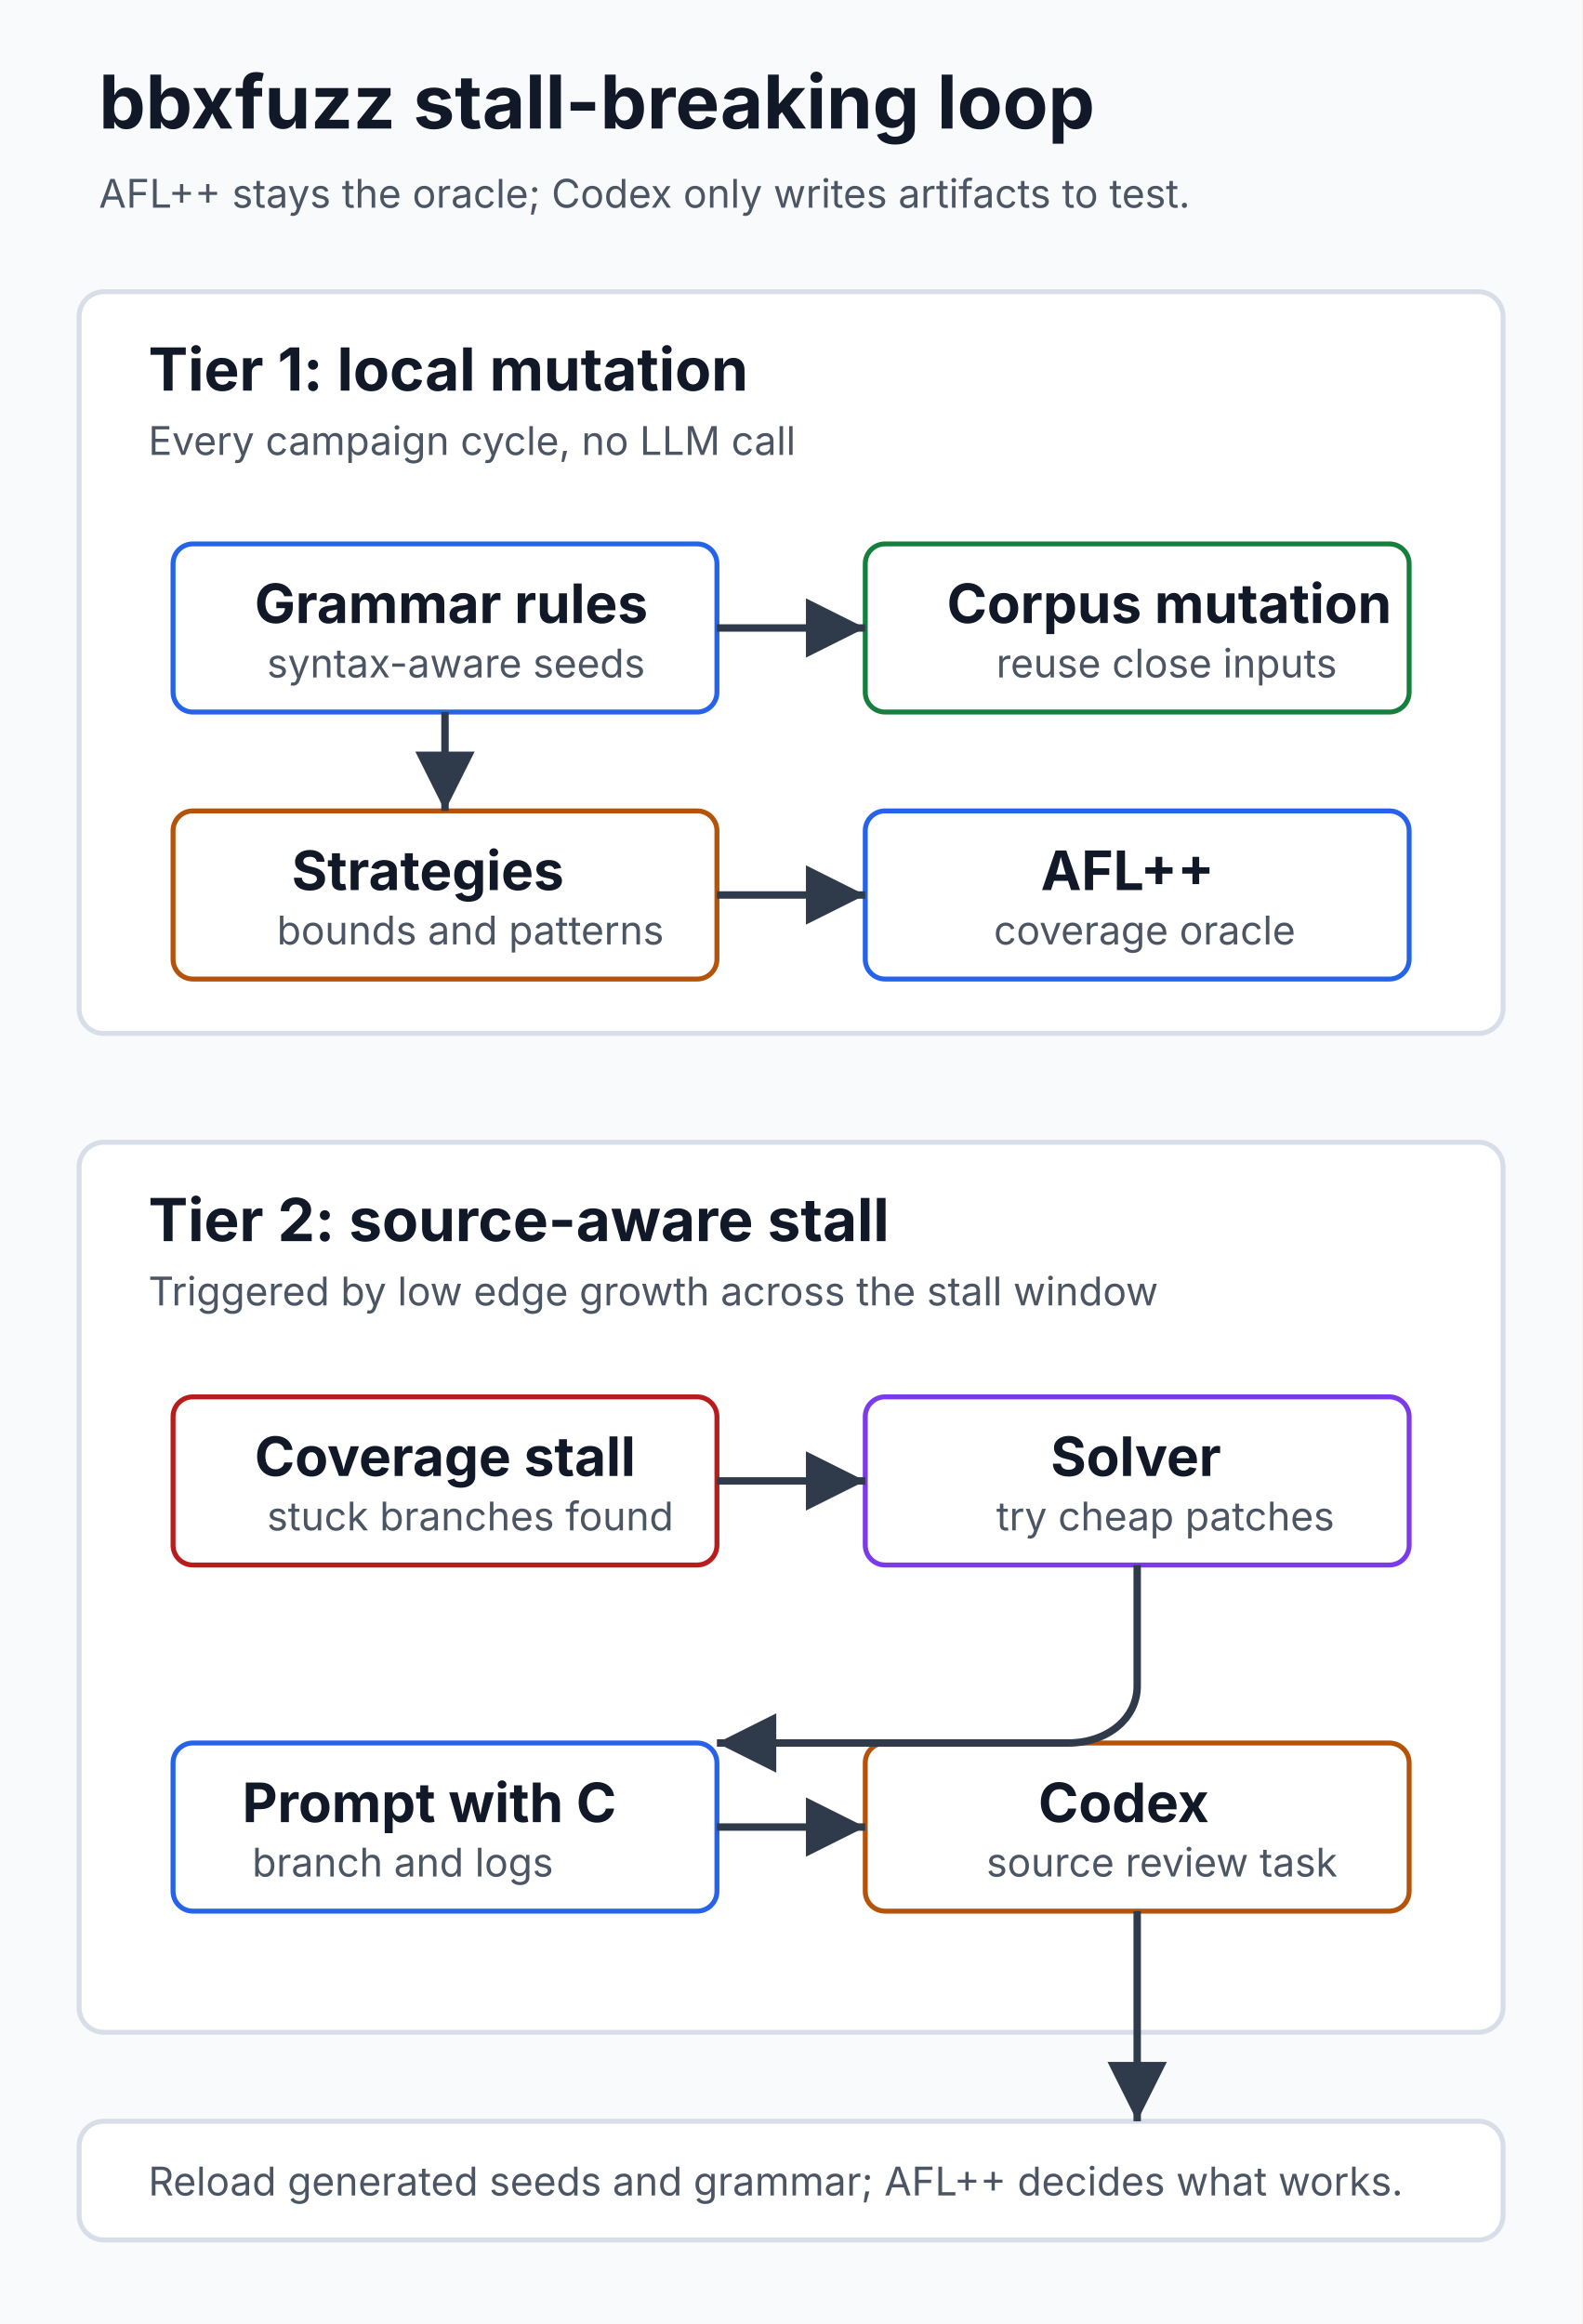
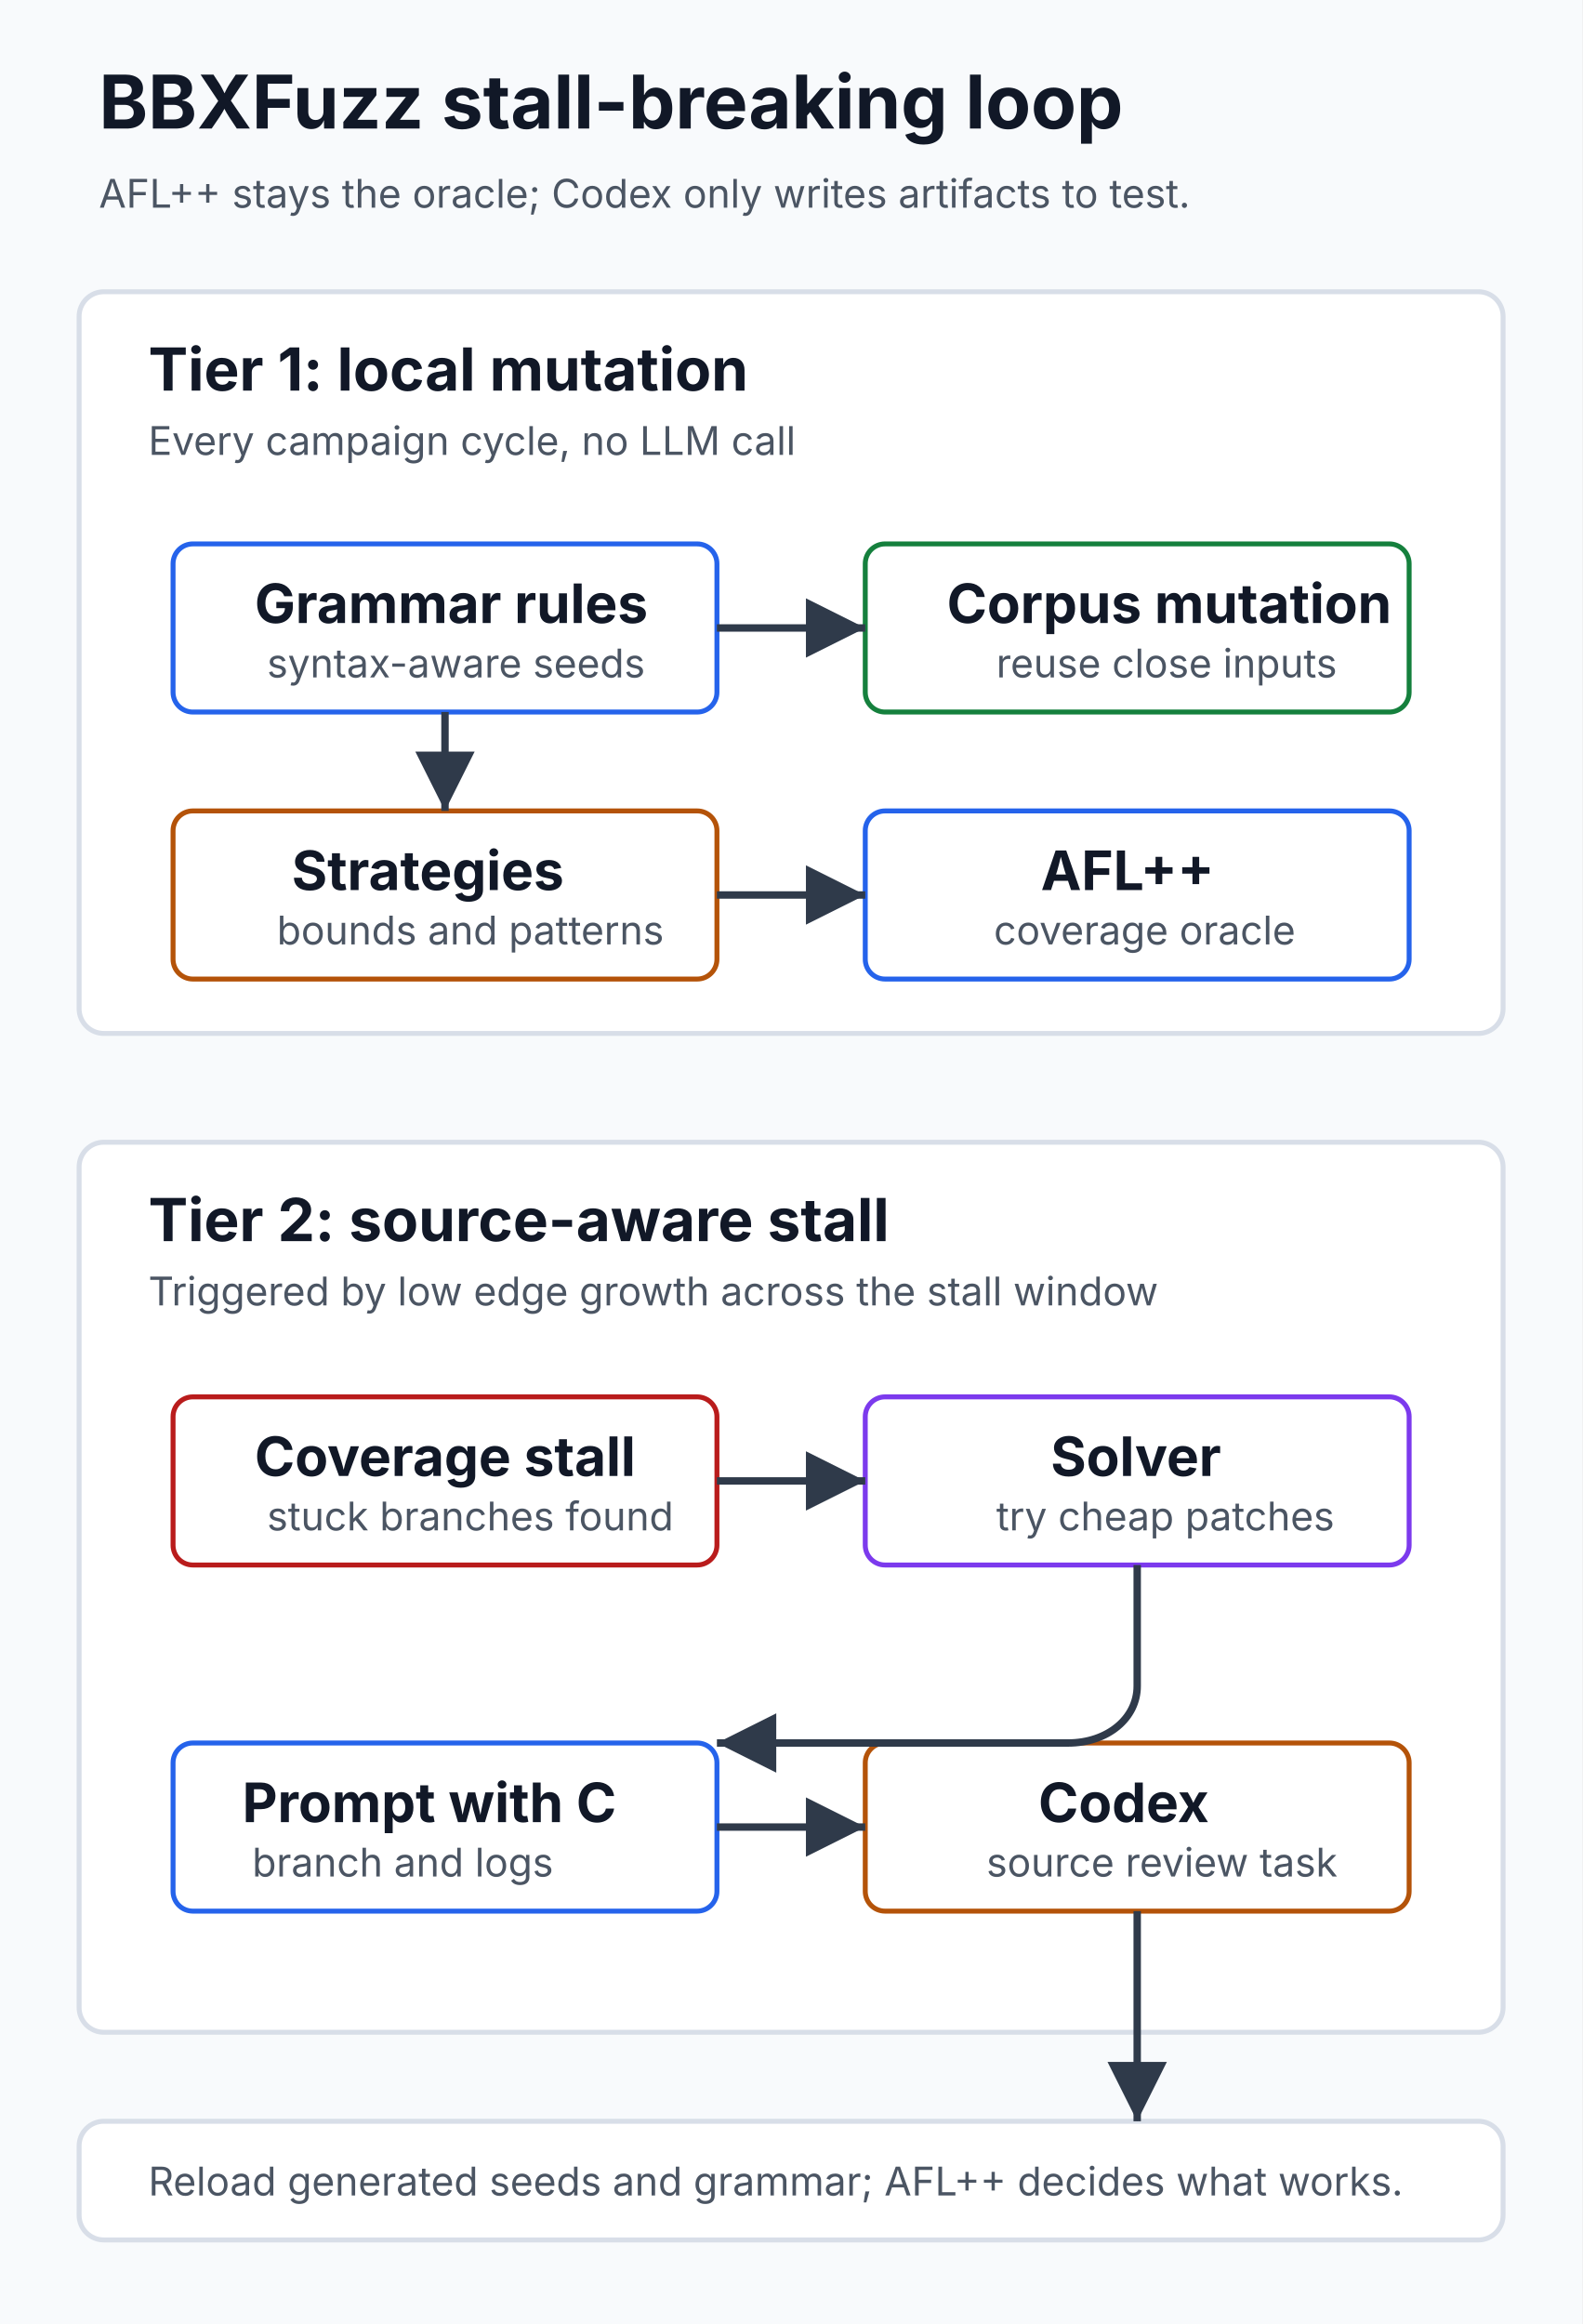
<svg xmlns="http://www.w3.org/2000/svg" width="640" height="940" viewBox="0 0 640 940" role="img" aria-labelledby="title desc">
  <defs>
    <marker id="arrow" markerWidth="12" markerHeight="12" refX="10" refY="6" orient="auto">
      <path d="M2,2 L10,6 L2,10 Z" fill="#2f3a4a" />
    </marker>
    <style>
      .bg { fill: #f8fafc; }
      .panel { fill: #ffffff; stroke: #d8dee8; stroke-width: 2; rx: 10; }
      .box { fill: #ffffff; stroke-width: 2; rx: 8; }
      .blue { stroke: #2563eb; }
      .green { stroke: #15803d; }
      .amber { stroke: #b45309; }
      .red { stroke: #b91c1c; }
      .violet { stroke: #7c3aed; }
      .text { font-family: Inter, Segoe UI, Arial, sans-serif; fill: #111827; }
      .title { font-size: 30px; font-weight: 750; }
      .section { font-size: 24px; font-weight: 700; }
      .label { font-size: 22px; font-weight: 700; }
      .muted { fill: #4b5563; font-size: 16px; }
      .line { stroke: #2f3a4a; stroke-width: 3; fill: none; marker-end: url(#arrow); }
    </style>
  </defs>
  <rect class="bg" width="640" height="940" />
-   <text class="text title" x="40" y="52">bbxfuzz stall-breaking loop</text>
+   <text class="text title" x="40" y="52">BBXFuzz stall-breaking loop</text>
  <text class="text muted" x="40" y="84">AFL++ stays the oracle; Codex only writes artifacts to test.</text>
  <rect class="panel" x="32" y="118" width="576" height="300" />
  <text class="text section" x="60" y="158">Tier 1: local mutation</text>
  <text class="text muted" x="60" y="184">Every campaign cycle, no LLM call</text>
  <rect class="box blue" x="70" y="220" width="220" height="68" />
  <text class="text label" x="103" y="252">Grammar rules</text>
  <text class="text muted" x="108" y="274">syntax-aware seeds</text>
  <rect class="box green" x="350" y="220" width="220" height="68" />
  <text class="text label" x="383" y="252">Corpus mutation</text>
  <text class="text muted" x="403" y="274">reuse close inputs</text>
  <rect class="box amber" x="70" y="328" width="220" height="68" />
  <text class="text label" x="118" y="360">Strategies</text>
  <text class="text muted" x="112" y="382">bounds and patterns</text>
  <rect class="box blue" x="350" y="328" width="220" height="68" />
  <text class="text label" x="421" y="360">AFL++</text>
  <text class="text muted" x="402" y="382">coverage oracle</text>
  <path class="line" d="M290 254 H350" />
  <path class="line" d="M180 288 V328" />
  <path class="line" d="M290 362 H350" />
  <rect class="panel" x="32" y="462" width="576" height="360" />
  <text class="text section" x="60" y="502">Tier 2: source-aware stall</text>
  <text class="text muted" x="60" y="528">Triggered by low edge growth across the stall window</text>
  <rect class="box red" x="70" y="565" width="220" height="68" />
  <text class="text label" x="103" y="597">Coverage stall</text>
  <text class="text muted" x="108" y="619">stuck branches found</text>
  <rect class="box violet" x="350" y="565" width="220" height="68" />
  <text class="text label" x="425" y="597">Solver</text>
  <text class="text muted" x="403" y="619">try cheap patches</text>
  <rect class="box blue" x="70" y="705" width="220" height="68" />
  <text class="text label" x="98" y="737">Prompt with C</text>
  <text class="text muted" x="102" y="759">branch and logs</text>
  <rect class="box amber" x="350" y="705" width="220" height="68" />
  <text class="text label" x="420" y="737">Codex</text>
  <text class="text muted" x="399" y="759">source review task</text>
  <path class="line" d="M290 599 H350" />
  <path class="line" d="M460 633 V682 C460 695 448 705 432 705 H290" />
  <path class="line" d="M290 739 H350" />
  <rect class="panel" x="32" y="858" width="576" height="48" />
  <text class="text muted" x="60" y="888">Reload generated seeds and grammar; AFL++ decides what works.</text>
  <path class="line" d="M460 773 V858" />
</svg>
